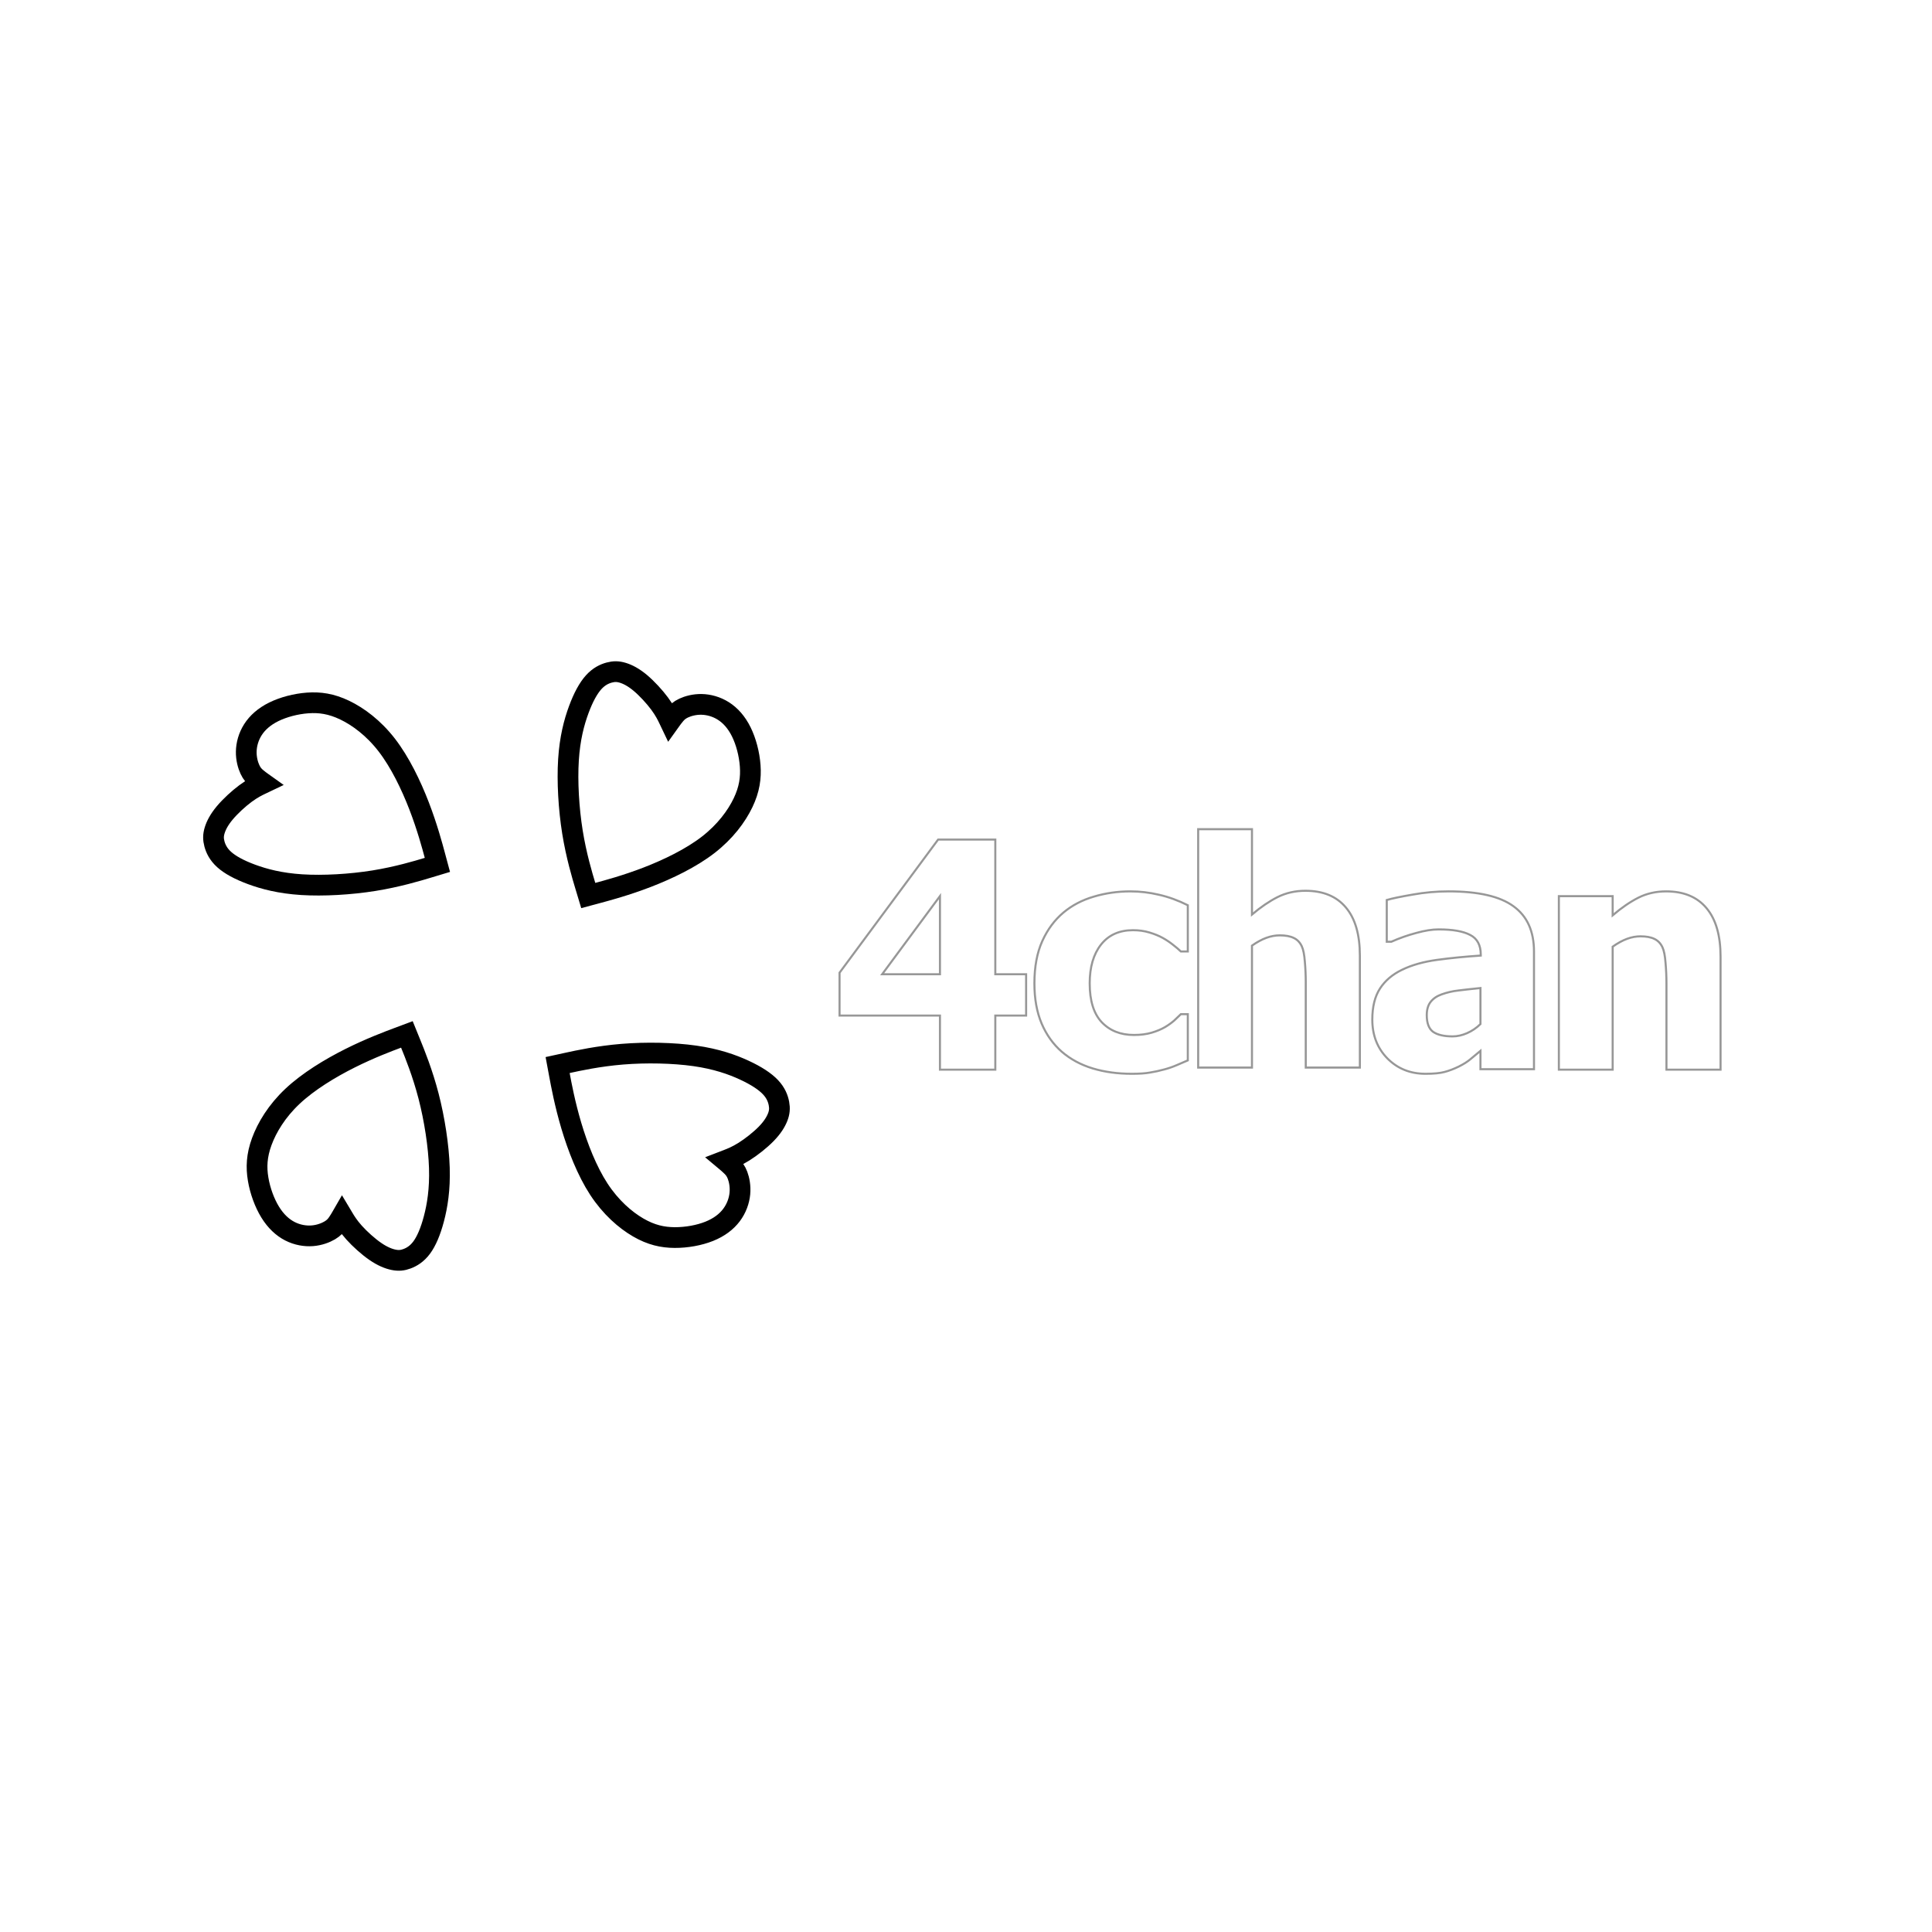
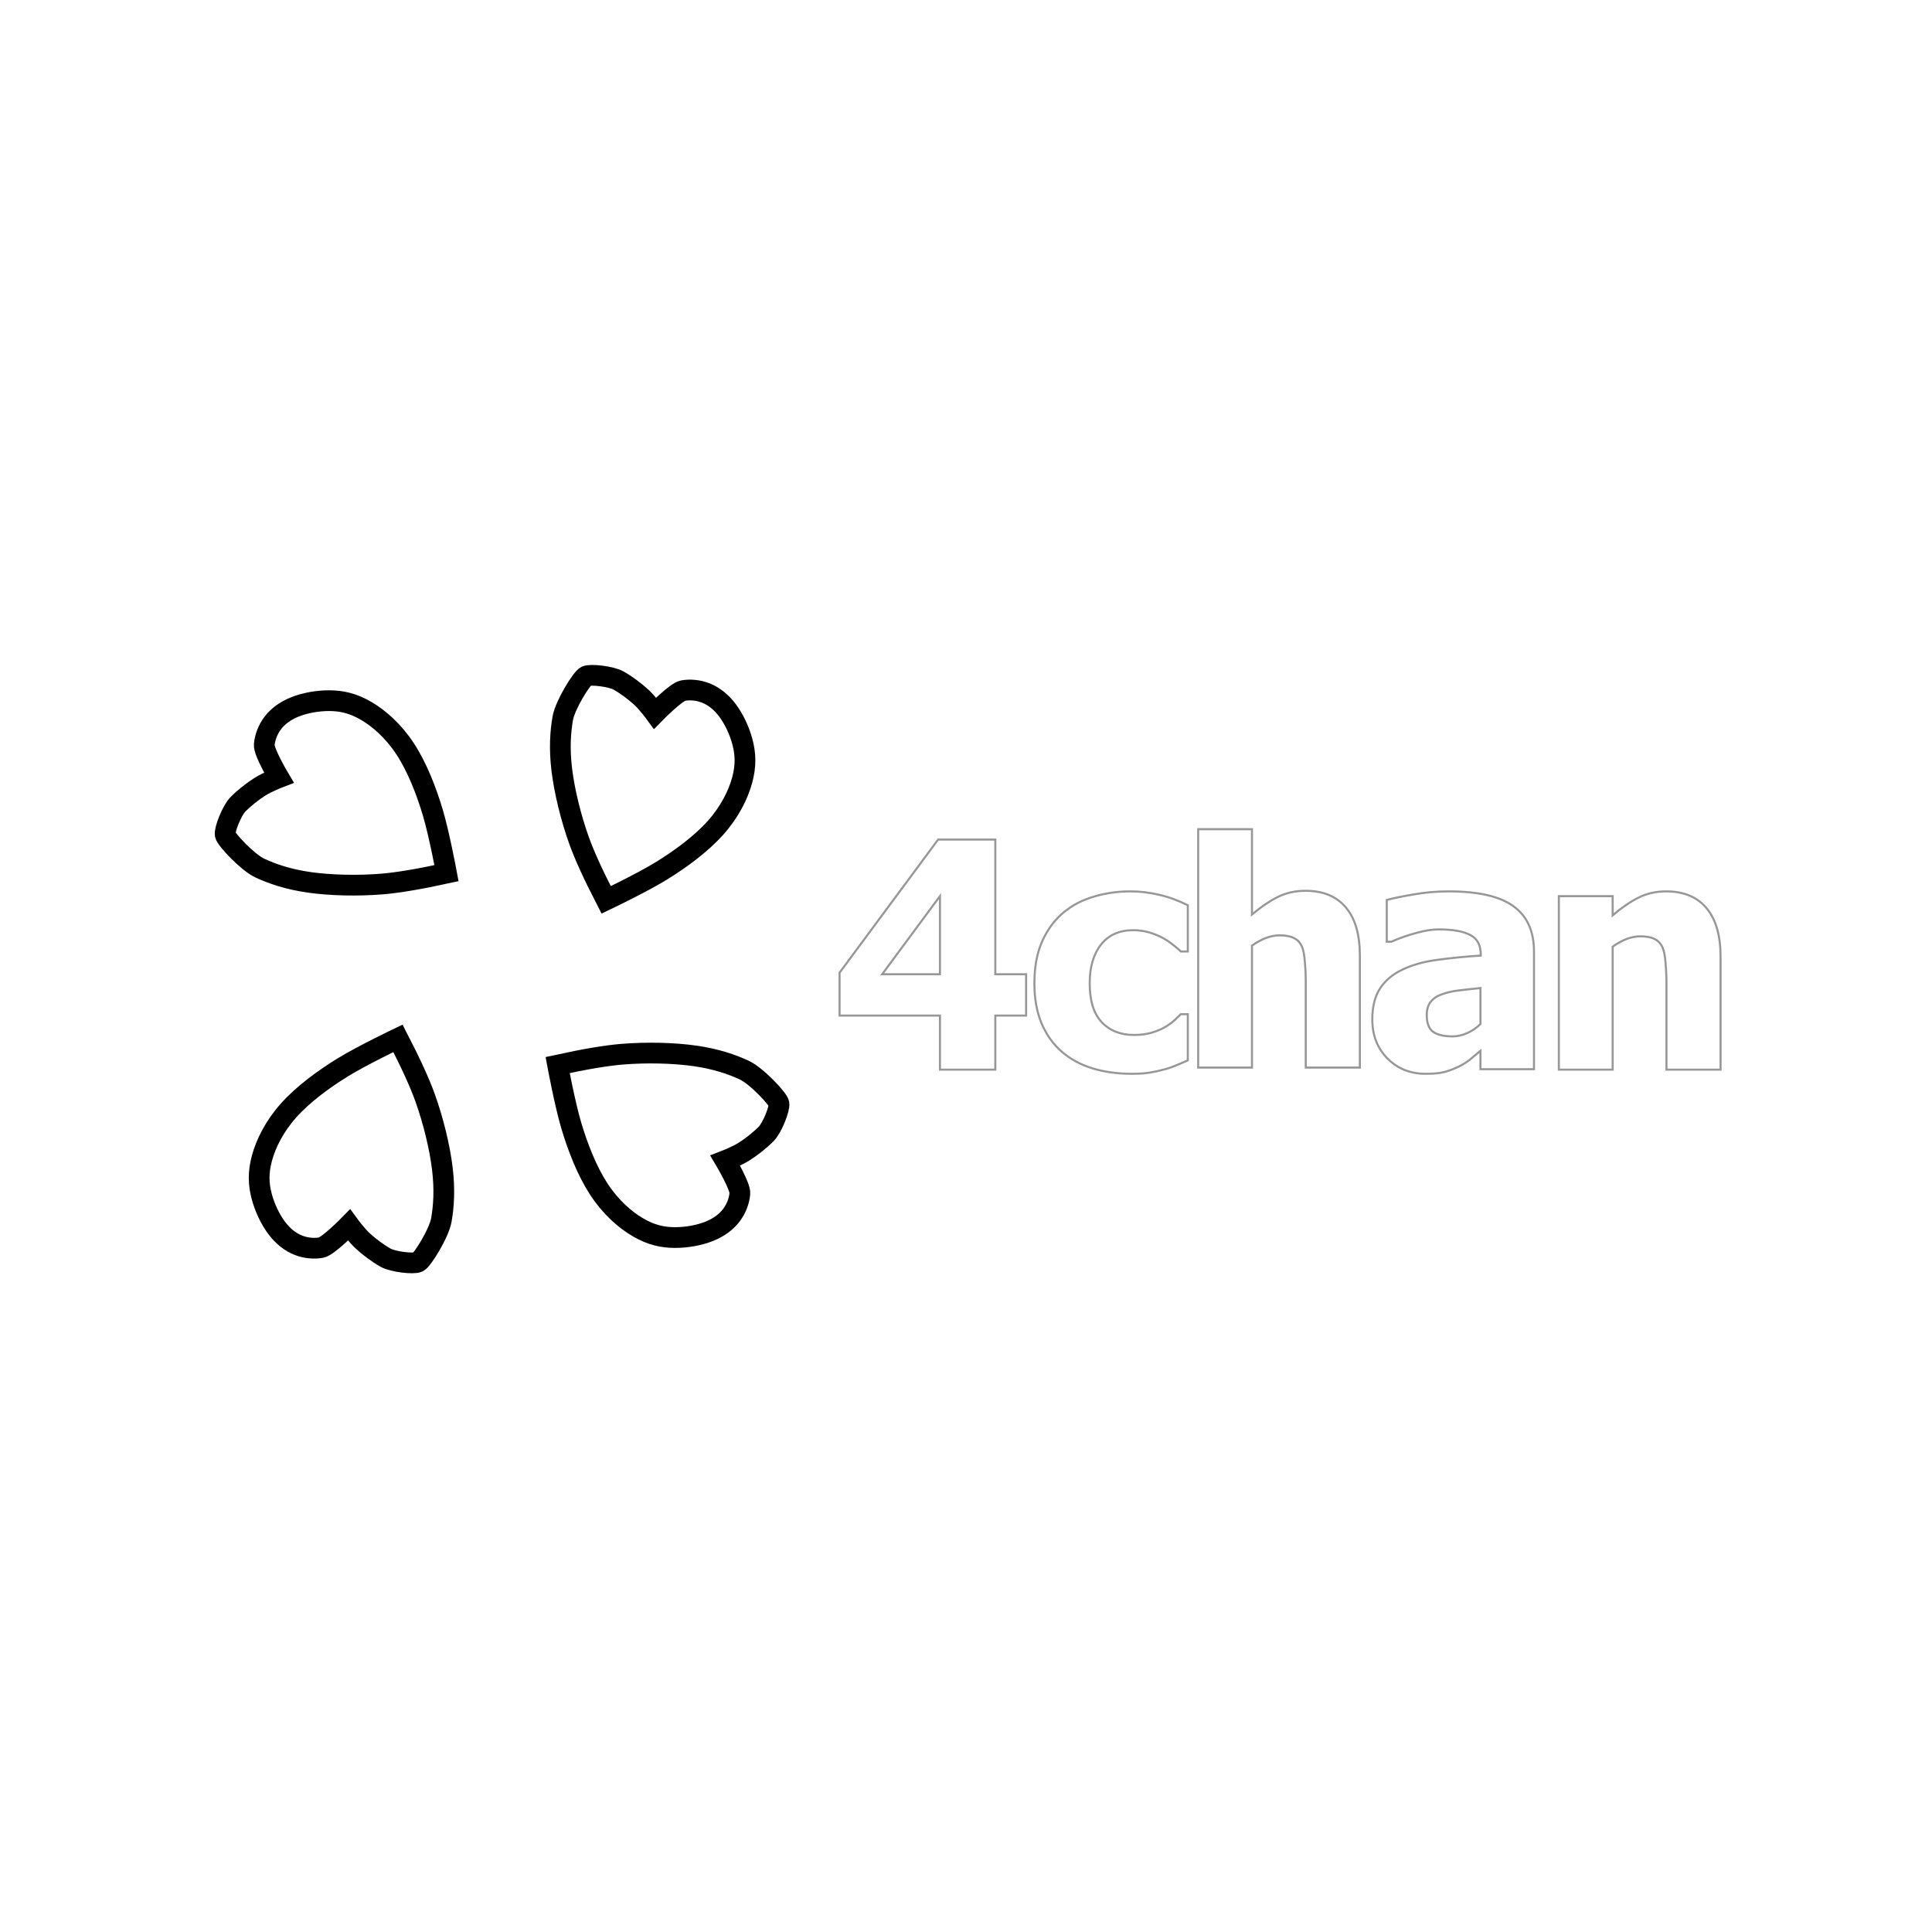
<svg xmlns="http://www.w3.org/2000/svg" width="932" height="932" viewBox="0 0 932 932">
  <g fill="none" fill-rule="evenodd">
    <path stroke="#979797" d="M495 489.904 480.136 489.904 480.136 516 453.439 516 453.439 489.904 405 489.904 405 469.236 452.551 405 480.136 405 480.136 469.979 495 469.979 495 489.904ZM453.439 469.979 453.439 432.285 425.559 469.979 453.439 469.979ZM546.03 518C539.145 518 532.83 517.133 527.084 515.399 521.388 513.664 516.435 510.989 512.225 507.372 508.064 503.754 504.82 499.221 502.492 493.77 500.164 488.27 499 481.804 499 474.372 499 466.394 500.263 459.606 502.789 454.007 505.315 448.408 508.733 443.8 513.042 440.182 517.203 436.714 522.082 434.162 527.679 432.527 533.325 430.842 539.195 430 545.287 430 549.894 430 554.5 430.545 559.106 431.635 563.713 432.676 568.344 434.36 573 436.689L573 458.986 569.657 458.986C568.616 457.995 567.329 456.905 565.793 455.716 564.307 454.527 562.673 453.437 560.89 452.446 559.007 451.405 556.878 450.538 554.5 449.845 552.122 449.101 549.473 448.73 546.55 448.73 539.913 448.73 534.762 451.059 531.096 455.716 527.481 460.324 525.673 466.543 525.673 474.372 525.673 482.745 527.604 488.989 531.468 493.101 535.381 497.214 540.557 499.27 546.996 499.27 550.265 499.27 553.138 498.899 555.614 498.155 558.091 497.412 560.221 496.52 562.004 495.48 563.738 494.439 565.224 493.374 566.462 492.284 567.7 491.144 568.765 490.128 569.657 489.236L573 489.236 573 511.534C571.514 512.178 569.78 512.921 567.799 513.764 565.867 514.606 563.886 515.3 561.855 515.845 559.329 516.538 556.952 517.059 554.723 517.405 552.543 517.802 549.646 518 546.03 518L546.03 518ZM656 515 629.901 515 629.901 473.834C629.901 470.483 629.753 467.157 629.456 463.856 629.209 460.506 628.715 458.042 627.973 456.465 627.084 454.593 625.798 453.263 624.118 452.474 622.437 451.637 620.188 451.218 617.371 451.218 615.245 451.218 613.095 451.612 610.92 452.4 608.745 453.189 606.422 454.445 603.951 456.17L603.951 515 578 515 578 400 603.951 400 603.951 441.166C608.202 437.57 612.329 434.761 616.333 432.741 620.386 430.721 624.859 429.711 629.753 429.711 638.255 429.711 644.755 432.396 649.253 437.767 653.751 443.088 656 450.824 656 460.974L656 515ZM714.173 494.013 714.173 476.636C709.77 477.082 706.207 477.478 703.486 477.824 700.765 478.122 698.093 478.74 695.471 479.681 693.195 480.473 691.414 481.686 690.127 483.32 688.891 484.904 688.272 487.033 688.272 489.706 688.272 493.617 689.311 496.316 691.389 497.801 693.517 499.237 696.634 499.954 700.74 499.954 703.016 499.954 705.342 499.435 707.716 498.395 710.091 497.355 712.244 495.895 714.173 494.013L714.173 494.013ZM714.173 506.935C712.392 508.42 710.784 509.757 709.349 510.945 707.964 512.133 706.084 513.322 703.709 514.51 701.383 515.648 699.108 516.515 696.881 517.109 694.704 517.703 691.637 518 687.678 518 680.306 518 674.171 515.525 669.273 510.574 664.424 505.623 662 499.385 662 491.86 662 485.671 663.237 480.671 665.711 476.859 668.185 473.047 671.747 470.027 676.398 467.799 681.098 465.522 686.714 463.938 693.245 463.046 699.775 462.155 706.801 461.462 714.322 460.967L714.322 460.522C714.322 455.917 712.615 452.749 709.201 451.016 705.836 449.234 700.765 448.343 693.987 448.343 690.919 448.343 687.332 448.912 683.225 450.051 679.119 451.14 675.111 452.551 671.203 454.284L668.976 454.284 668.976 434.159C671.549 433.416 675.705 432.55 681.444 431.559 687.184 430.52 692.972 430 698.811 430 713.159 430 723.598 432.401 730.129 437.203 736.71 441.956 740 449.234 740 459.036L740 515.772 714.173 515.772 714.173 506.935ZM830 516 803.901 516 803.901 474.49C803.901 471.112 803.753 467.759 803.456 464.43 803.209 461.051 802.715 458.567 801.973 456.977 801.084 455.09 799.798 453.748 798.118 452.953 796.437 452.109 794.188 451.686 791.371 451.686 789.245 451.686 787.095 452.084 784.92 452.879 782.745 453.674 780.422 454.94 777.951 456.679L777.951 516 752 516 752 432.31 777.951 432.31 777.951 441.551C782.202 437.924 786.329 435.092 790.333 433.055 794.386 431.018 798.859 430 803.753 430 812.255 430 818.755 432.708 823.253 438.123 827.751 443.489 830 451.289 830 461.523L830 516Z" />
-     <path stroke="#000" stroke-width="10" d="M282.328,427.19 C280.88,422.381 277.983,412.761 276.157,401.411 C274.332,390.062 273.578,376.984 274.233,366.568 C274.887,356.153 276.951,348.402 279.188,342.348 C281.426,336.294 283.856,331.904 286.396,329.101 C288.936,326.299 291.595,325.066 293.877,324.45 C296.159,323.834 298.064,323.834 300.425,324.55 C302.786,325.266 305.604,326.697 308.838,329.4 C312.072,332.103 315.723,336.078 318.183,339.398 C320.644,342.717 321.913,345.381 322.548,346.712 C323.183,348.043 323.183,348.043 323.183,348.043 C323.183,348.043 323.183,348.043 323.58,347.487 C323.977,346.93 324.77,345.817 325.703,344.724 C326.635,343.631 327.707,342.557 329.791,341.583 C331.874,340.609 334.969,339.735 338.402,339.795 C341.835,339.854 345.605,340.848 348.978,342.995 C352.351,345.142 355.328,348.441 357.609,353.073 C359.891,357.704 361.478,363.667 361.895,369.431 C362.311,375.195 361.557,380.76 358.442,387.259 C355.327,393.759 349.851,401.192 341.596,407.572 C333.342,413.952 322.31,419.279 312.211,423.175 C302.111,427.071 292.944,429.535 288.36,430.768 C283.777,432 283.777,432 283.777,432 C283.777,432 283.777,432 283.777,432 C283.777,432 283.777,432 282.328,427.19 L282.328,427.19 Z" />
-     <path stroke="#000" stroke-width="3" d="M282.328,427.19 C280.88,422.381 277.983,412.761 276.157,401.411 C274.332,390.062 273.578,376.984 274.233,366.568 C274.887,356.153 276.951,348.402 279.188,342.348 C281.426,336.294 283.856,331.904 286.396,329.101 C288.936,326.299 291.595,325.066 293.877,324.45 C296.159,323.834 298.064,323.834 300.425,324.55 C302.786,325.266 305.604,326.697 308.838,329.4 C312.072,332.103 315.723,336.078 318.183,339.398 C320.644,342.717 321.913,345.381 322.548,346.712 C323.183,348.043 323.183,348.043 323.183,348.043 C323.183,348.043 323.183,348.043 323.58,347.487 C323.977,346.93 324.77,345.817 325.703,344.724 C326.635,343.631 327.707,342.557 329.791,341.583 C331.874,340.609 334.969,339.735 338.402,339.795 C341.835,339.854 345.605,340.848 348.978,342.995 C352.351,345.142 355.328,348.441 357.609,353.073 C359.891,357.704 361.478,363.667 361.895,369.431 C362.311,375.195 361.557,380.76 358.442,387.259 C355.327,393.759 349.851,401.192 341.596,407.572 C333.342,413.952 322.31,419.279 312.211,423.175 C302.111,427.071 292.944,429.535 288.36,430.768 C283.777,432 283.777,432 283.777,432 C283.777,432 283.777,432 283.777,432 C283.777,432 283.777,432 282.328,427.19 L282.328,427.19 Z" />
-     <path stroke="#000" stroke-width="10" d="M206.19 418.672C201.381 420.12 191.761 423.017 180.411 424.843 169.062 426.668 155.984 427.422 145.568 426.767 135.153 426.113 127.402 424.049 121.348 421.812 115.294 419.574 110.904 417.144 108.101 414.604 105.299 412.064 104.066 409.405 103.45 407.123 102.834 404.841 102.834 402.936 103.55 400.575 104.266 398.214 105.697 395.396 108.4 392.162 111.103 388.928 115.078 385.277 118.398 382.817 121.717 380.356 124.381 379.087 125.712 378.452 127.043 377.817 127.043 377.817 127.043 377.817 127.043 377.817 127.043 377.817 126.487 377.42 125.93 377.023 124.817 376.23 123.724 375.297 122.631 374.365 121.557 373.293 120.583 371.209 119.609 369.126 118.735 366.031 118.795 362.598 118.854 359.165 119.848 355.395 121.995 352.022 124.142 348.649 127.441 345.672 132.073 343.391 136.704 341.109 142.667 339.522 148.431 339.105 154.195 338.689 159.76 339.443 166.259 342.558 172.759 345.673 180.192 351.149 186.572 359.404 192.952 367.658 198.279 378.69 202.175 388.789 206.071 398.889 208.535 408.056 209.768 412.64 211 417.223 211 417.223 211 417.223 211 417.223 211 417.223 211 417.223 211 417.223 211 417.223 206.19 418.672L206.19 418.672ZM198.175 503.659C200.069 508.317 203.857 517.635 206.744 528.779 209.631 539.923 211.616 552.893 211.948 563.341 212.281 573.789 210.961 581.715 209.309 587.965 207.656 594.215 205.655 598.823 203.394 601.859 201.134 604.895 198.607 606.377 196.396 607.208 194.185 608.039 192.292 608.22 189.877 607.731 187.461 607.242 184.525 606.083 181.054 603.694 177.584 601.306 173.579 597.689 170.819 594.613 168.06 591.536 166.546 589.001 165.789 587.734 165.032 586.467 165.032 586.467 165.032 586.467 165.032 586.467 165.032 586.467 164.69 587.059 164.348 587.652 163.664 588.838 162.84 590.016 162.016 591.195 161.053 592.367 159.073 593.537 157.093 594.706 154.099 595.872 150.68 596.139 147.262 596.405 143.42 595.773 139.864 593.953 136.307 592.132 133.037 589.125 130.331 584.724 127.625 580.322 125.484 574.527 124.526 568.819 123.567 563.111 123.791 557.489 126.275 550.712 128.758 543.935 133.5 536.002 141.104 528.855 148.708 521.708 159.173 515.348 168.845 510.503 178.518 505.658 187.399 502.329 191.84 500.665 196.281 499 196.281 499 196.281 499 196.281 499 196.281 499 196.281 499L198.175 503.659ZM273.924 512.708C278.848 511.634 288.696 509.485 300.19 508.547 311.684 507.608 324.822 507.879 335.187 509.353 345.552 510.827 353.142 513.505 359.02 516.223 364.899 518.941 369.097 521.722 371.701 524.488 374.304 527.254 375.327 530.016 375.764 532.352 376.201 534.687 376.051 536.597 375.15 538.907 374.248 541.218 372.595 543.93 369.638 546.96 366.68 549.989 362.417 553.337 358.904 555.542 355.391 557.748 352.628 558.811 351.247 559.343 349.865 559.875 349.865 559.875 349.865 559.875 349.865 559.875 349.865 559.875 350.391 560.316 350.916 560.758 351.967 561.641 352.987 562.661 354.007 563.682 354.996 564.84 355.806 567.005 356.616 569.17 357.248 572.342 356.918 575.778 356.588 579.214 355.298 582.915 352.886 586.128 350.474 589.34 346.94 592.065 342.129 593.988 337.318 595.911 331.23 597.034 325.433 597 319.636 596.964 314.129 595.771 307.874 592.138 301.619 588.505 294.616 582.432 288.884 573.657 283.152 564.883 278.693 553.406 275.59 542.976 272.488 532.547 270.744 523.165 269.872 518.473 269 513.782 269 513.782 269 513.782 269 513.782 269 513.782 269 513.782L273.924 512.708Z" />
-     <path stroke="#000" stroke-width="3" d="M273.924,512.708 C278.848,511.634 288.696,509.485 300.19,508.547 C311.684,507.608 324.822,507.879 335.187,509.353 C345.552,510.827 353.142,513.505 359.02,516.223 C364.899,518.941 369.097,521.722 371.701,524.488 C374.304,527.254 375.327,530.016 375.764,532.352 C376.201,534.687 376.051,536.597 375.15,538.907 C374.248,541.218 372.595,543.93 369.638,546.96 C366.68,549.989 362.417,553.337 358.904,555.542 C355.391,557.748 352.628,558.811 351.247,559.343 C349.865,559.875 349.865,559.875 349.865,559.875 C349.865,559.875 349.865,559.875 350.391,560.316 C350.916,560.758 351.967,561.641 352.987,562.661 C354.007,563.682 354.996,564.84 355.806,567.005 C356.616,569.17 357.248,572.342 356.918,575.778 C356.588,579.214 355.298,582.915 352.886,586.128 C350.474,589.34 346.94,592.065 342.129,593.988 C337.318,595.911 331.23,597.034 325.433,597 C319.636,596.964 314.129,595.771 307.874,592.138 C301.619,588.505 294.616,582.432 288.884,573.657 C283.152,564.883 278.693,553.406 275.59,542.976 C272.488,532.547 270.744,523.165 269.872,518.473 C269,513.782 269,513.782 269,513.782 C269,513.782 269,513.782 269,513.782 L273.924,512.708 Z" />
-     <path d="M273.924,512.708 C278.848,511.634 288.696,509.485 300.19,508.547 C311.684,507.608 324.822,507.879 335.187,509.353 C345.552,510.827 353.142,513.505 359.02,516.223 C364.899,518.941 369.097,521.722 371.701,524.488 C374.304,527.254 375.327,530.016 375.764,532.352 C376.201,534.687 376.051,536.597 375.15,538.907 C374.248,541.218 372.595,543.93 369.638,546.96 C366.68,549.989 362.417,553.337 358.904,555.542 C355.391,557.748 352.628,558.811 351.247,559.343 C349.865,559.875 349.865,559.875 349.865,559.875 C349.865,559.875 349.865,559.875 350.391,560.316 C350.916,560.758 351.967,561.641 352.987,562.661 C354.007,563.682 354.996,564.84 355.806,567.005 C356.616,569.17 357.248,572.342 356.918,575.778 C356.588,579.214 355.298,582.915 352.886,586.128 C350.474,589.34 346.94,592.065 342.129,593.988 C337.318,595.911 331.23,597.034 325.433,596.999 C319.636,596.964 314.129,595.771 307.874,592.138 C301.619,588.505 294.616,582.432 288.884,573.657 C283.152,564.883 278.693,553.406 275.59,542.976 C272.488,532.547 270.744,523.165 269.872,518.473 C269,513.782 269,513.782 269,513.782 L273.924,512.708 Z" />
+     <path stroke="#000" stroke-width="10" d="M300.19,508.547 C311.684,507.608 324.822,507.879 335.187,509.353 C345.552,510.827 353.142,513.505 359.02,516.223 C364.899,518.941 375.327,530.016 375.764,532.352 C376.201,534.687 372.595,543.93 369.638,546.96 C366.68,549.989 362.417,553.337 358.904,555.542 C355.391,557.748 349.865,559.875 349.865,559.875 C349.865,559.875 357.248,572.342 356.918,575.778 C356.588,579.214 355.298,582.915 352.886,586.128 C350.474,589.34 346.94,592.065 342.129,593.988 C337.318,595.911 331.23,597.034 325.433,596.999 C319.636,596.964 314.129,595.771 307.874,592.138 C301.619,588.505 294.616,582.432 288.884,573.657 C283.152,564.883 278.693,553.406 275.59,542.976 C272.488,532.547 269,513.782 269,513.782 C282.131,510.918 292.528,509.172 300.19,508.547 Z" />
+     <path stroke="#000" stroke-width="10" d="M146.19,518.547 C157.684,517.608 170.822,517.879 181.187,519.353 C191.552,520.827 199.142,523.505 205.02,526.223 C210.899,528.941 221.327,540.016 221.764,542.352 C222.201,544.687 218.595,553.93 215.638,556.96 C212.68,559.989 208.417,563.337 204.904,565.542 C201.391,567.748 195.865,569.875 195.865,569.875 C195.865,569.875 203.248,582.342 202.918,585.778 C202.588,589.214 201.298,592.915 198.886,596.128 C196.474,599.34 192.94,602.065 188.129,603.988 C183.318,605.911 177.23,607.034 171.433,606.999 C165.636,606.964 160.129,605.771 153.874,602.138 C147.619,598.505 140.616,592.432 134.884,583.657 C129.152,574.883 124.693,563.406 121.59,552.976 C118.488,542.547 115,523.782 115,523.782 C128.131,520.918 138.528,519.172 146.19,518.547 Z" transform="rotate(75 168.4 562.5)" />
+     <g fill-rule="nonzero" stroke="#000" stroke-width="10" transform="rotate(-180 186.4 217.8)">
+       <path d="M188.595,9.144 C200.089,8.206 213.227,8.477 223.592,9.951 C233.957,11.425 241.547,14.102 247.425,16.821 C253.304,19.539 263.732,30.613 264.169,32.949 C264.606,35.285 261,44.528 258.043,47.557 C255.085,50.587 250.822,53.934 247.309,56.14 C243.796,58.345 238.27,60.472 238.27,60.472 C238.27,60.472 245.653,72.939 245.323,76.376 C244.993,79.812 243.703,83.513 241.291,86.726 C238.879,89.938 235.345,92.662 230.534,94.586 C225.723,96.509 219.635,97.632 213.838,97.597 C208.041,97.562 202.534,96.369 196.279,92.736 C190.024,89.103 183.021,83.03 177.289,74.255 C171.557,65.48 167.097,54.004 163.995,43.574 C160.893,33.145 157.405,14.38 157.405,14.38 C170.536,11.515 180.933,9.77 188.595,9.144 Z" />
+       <path d="M34.595,19.144 C46.089,18.206 59.227,18.477 69.592,19.951 C79.957,21.425 87.547,24.102 93.425,26.821 C99.304,29.539 109.732,40.613 110.169,42.949 C110.606,45.285 107,54.528 104.043,57.557 C101.085,60.587 96.822,63.934 93.309,66.14 C89.796,68.345 84.27,70.472 84.27,70.472 C84.27,70.472 91.653,82.939 91.323,86.376 C90.993,89.812 89.703,93.513 87.291,96.726 C84.879,99.938 81.345,102.662 76.534,104.586 C71.723,106.509 65.635,107.632 59.838,107.597 C54.041,107.562 48.534,106.369 42.279,102.736 C36.024,99.103 29.021,93.03 23.289,84.255 C17.557,75.48 13.097,64.004 9.995,53.574 C6.893,43.145 3.405,24.38 3.405,24.38 C16.536,21.515 26.933,19.77 34.595,19.144 Z" transform="rotate(75 56.805 63.098)" />
+     </g>
  </g>
</svg>
